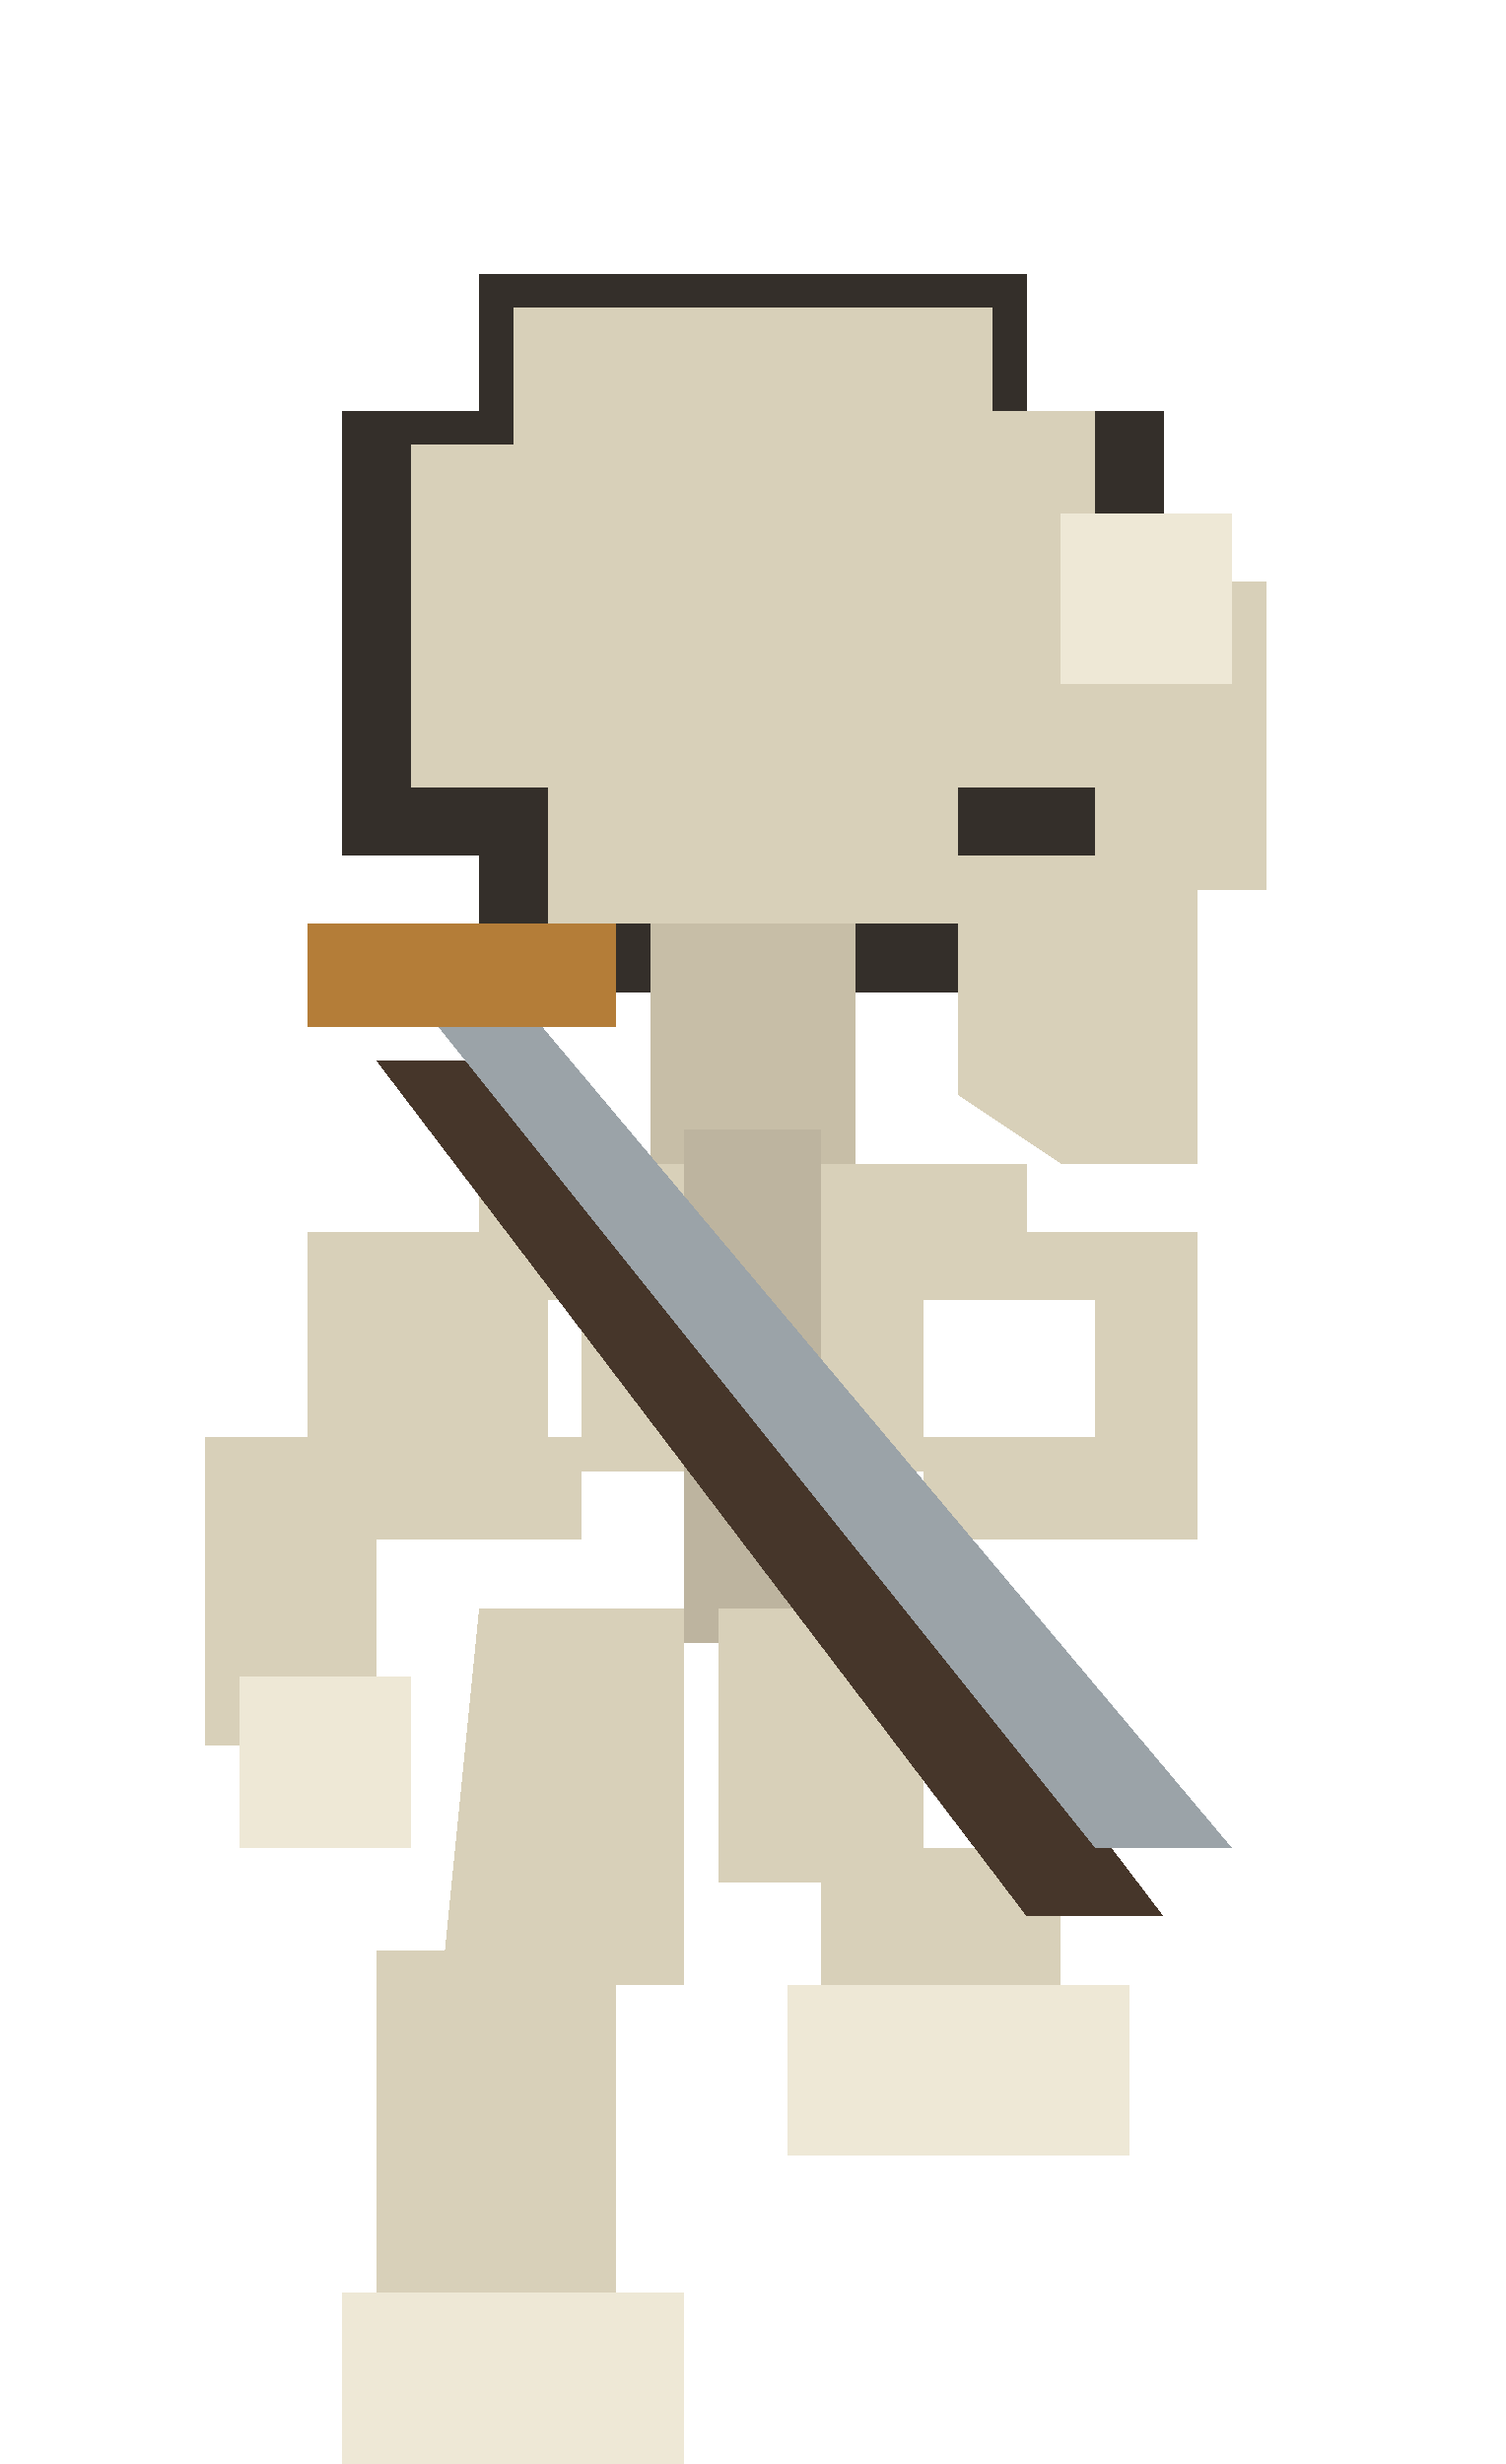
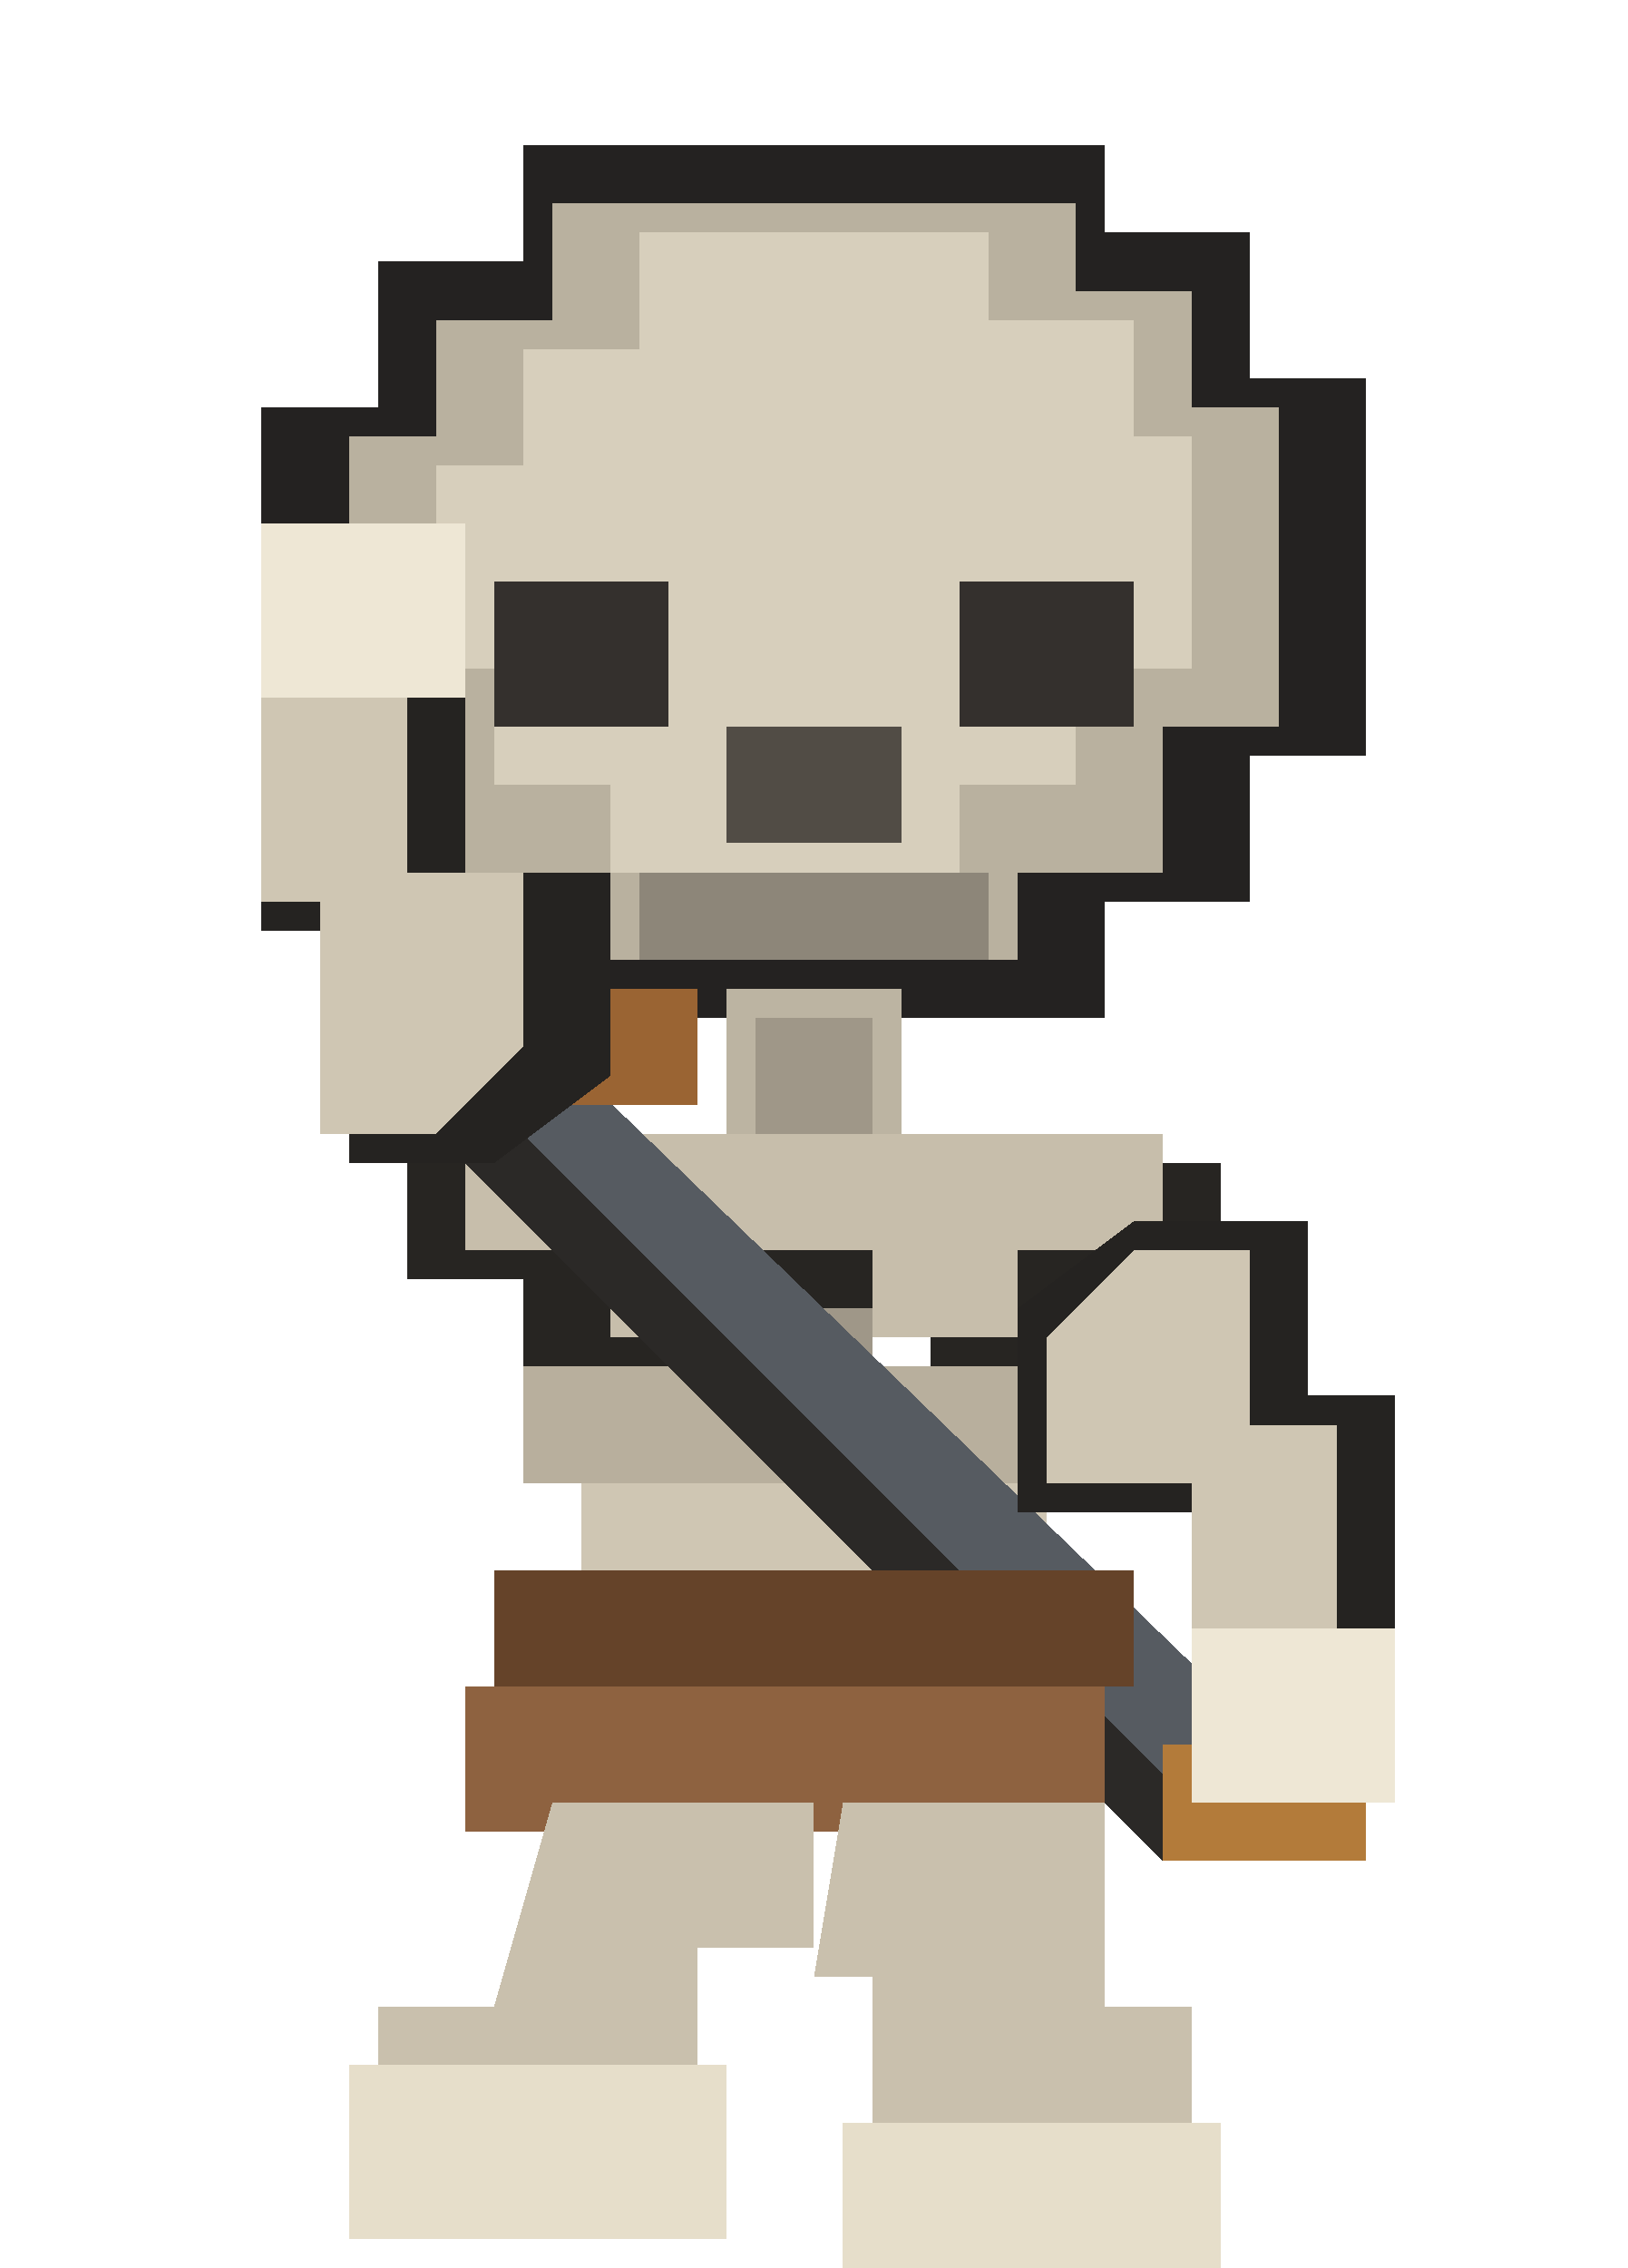
- <svg xmlns="http://www.w3.org/2000/svg" width="44" height="72" viewBox="0 0 44 72" shape-rendering="crispEdges">
-   <rect width="44" height="72" fill="none" />
-   <path fill="#342f2a" d="M14 8h16v4h4v13h-4v4H14v-4h-4V12h4z" />
-   <path fill="#d8d0b9" d="M15 9h14v3h3v11h-4v4H16v-4h-4V13h3z" />
-   <rect x="19" y="27" width="6" height="8" fill="#c7bea7" />
-   <path fill="#d8d0b9" d="M14 34h16v4h-3v3H17v-3h-3z" />
-   <rect x="17" y="40" width="10" height="3" fill="#d8d0b9" />
-   <rect x="20" y="33" width="4" height="15" fill="#bdb49f" />
-   <path fill="#d8d0b9" d="M14 35h3v3h-5v4h5v3h-8v-9h5zm16 0h-3v3h5v4h-5v3h8v-9h-5z" />
-   <path fill="#d8d0b9" d="M31 34h4v-8h2v-9h-5v8h-4v7z" />
-   <rect x="31" y="15" width="5" height="5" fill="#eee8d6" />
-   <path fill="#d8d0b9" d="M13 36H9v6H6v9h5v-7h5v-6z" />
-   <rect x="7" y="49" width="5" height="5" fill="#eee8d6" />
-   <path fill="#d8d0b9" d="M21 47h6v7h4v6h-7v-5h-3z" />
-   <path fill="#d8d0b9" d="M14 47h6v11h-2v12h-7V57h2z" />
-   <rect x="23" y="58" width="10" height="5" fill="#eee8d6" />
-   <rect x="10" y="67" width="10" height="5" fill="#eee8d6" />
-   <path fill="#46362a" d="M11 31h4l19 25h-4z" />
-   <path fill="#9ba3a8" d="M12 29h3l21 25h-4z" />
-   <rect x="9" y="27" width="9" height="3" fill="#b47d38" />
+ <svg xmlns="http://www.w3.org/2000/svg" width="56" height="78" viewBox="0 0 56 78" shape-rendering="crispEdges">
+   <rect width="56" height="78" fill="none" />
+   <path fill="#242221" d="M18 5h20v3h5v5h4v13h-4v5h-5v4H18v-3h-5v-6H9V14h4V9h5z" />
+   <path fill="#b9b19f" d="M19 7h18v3h4v4h3v11h-4v5h-5v3H20v-3h-5v-5h-3V15h3v-4h4z" />
+   <path fill="#d7cfbc" d="M22 8h12v3h5v4h2v8h-4v4h-4v3H21v-3h-4v-4h-2v-7h3v-4h4z" />
+   <rect x="17" y="20" width="6" height="5" fill="#34302d" />
+   <rect x="33" y="20" width="6" height="5" fill="#34302d" />
+   <rect x="25" y="25" width="6" height="4" fill="#514c45" />
+   <rect x="22" y="30" width="12" height="3" fill="#8d8679" />
+   <rect x="25" y="34" width="6" height="8" fill="#bcb4a2" />
+   <rect x="26" y="35" width="4" height="19" fill="#9f9788" />
+   <path fill="#272522" d="M14 40h28v4h-4v4h-6v-3H24v3h-6v-4h-4z" />
+   <path fill="#c7beab" d="M16 39h24v4h-5v3h-5v-3h-4v3h-5v-3h-5z" />
+   <path fill="#b8af9d" d="M18 47h20v4H18z" />
+   <path fill="#cfc6b3" d="M20 51h16v4H20z" />
+   <path fill="#2b2927" d="M13 37h5l27 27h-5z" />
+   <path fill="#565b61" d="M15 36h4l28 27h-5z" />
+   <path fill="#9a6433" d="M11 34h13v4H11z" />
+   <rect x="40" y="60" width="7" height="4" fill="#b37b3a" />
+   <path fill="#252321" d="M17 40h-5v-8H9V20h7v10h5v7z" />
+   <path fill="#cfc6b3" d="M15 39h-4v-8H9v-9h5v8h4v6z" />
+   <rect x="9" y="18" width="7" height="6" fill="#eee7d5" />
+   <path fill="#252321" d="M39 42h6v6h3v11h-7v-7h-6v-7z" />
+   <path fill="#cfc6b3" d="M39 43h4v6h3v8h-5v-6h-5v-5z" />
+   <rect x="41" y="56" width="7" height="6" fill="#eee7d5" />
+   <path fill="#8e6240" d="M18 54h20v9H16v-5h2z" />
+   <path fill="#654329" d="M17 54h22v4H17z" />
+   <path fill="#c9c0ad" d="M19 62h9v5h-4v7H13v-5h4z" />
+   <rect x="12" y="71" width="13" height="6" fill="#e6deca" />
+   <path fill="#c9c0ad" d="M29 62h9v7h3v9H30v-10h-2z" />
+   <rect x="29" y="73" width="13" height="5" fill="#e6deca" />
</svg>
